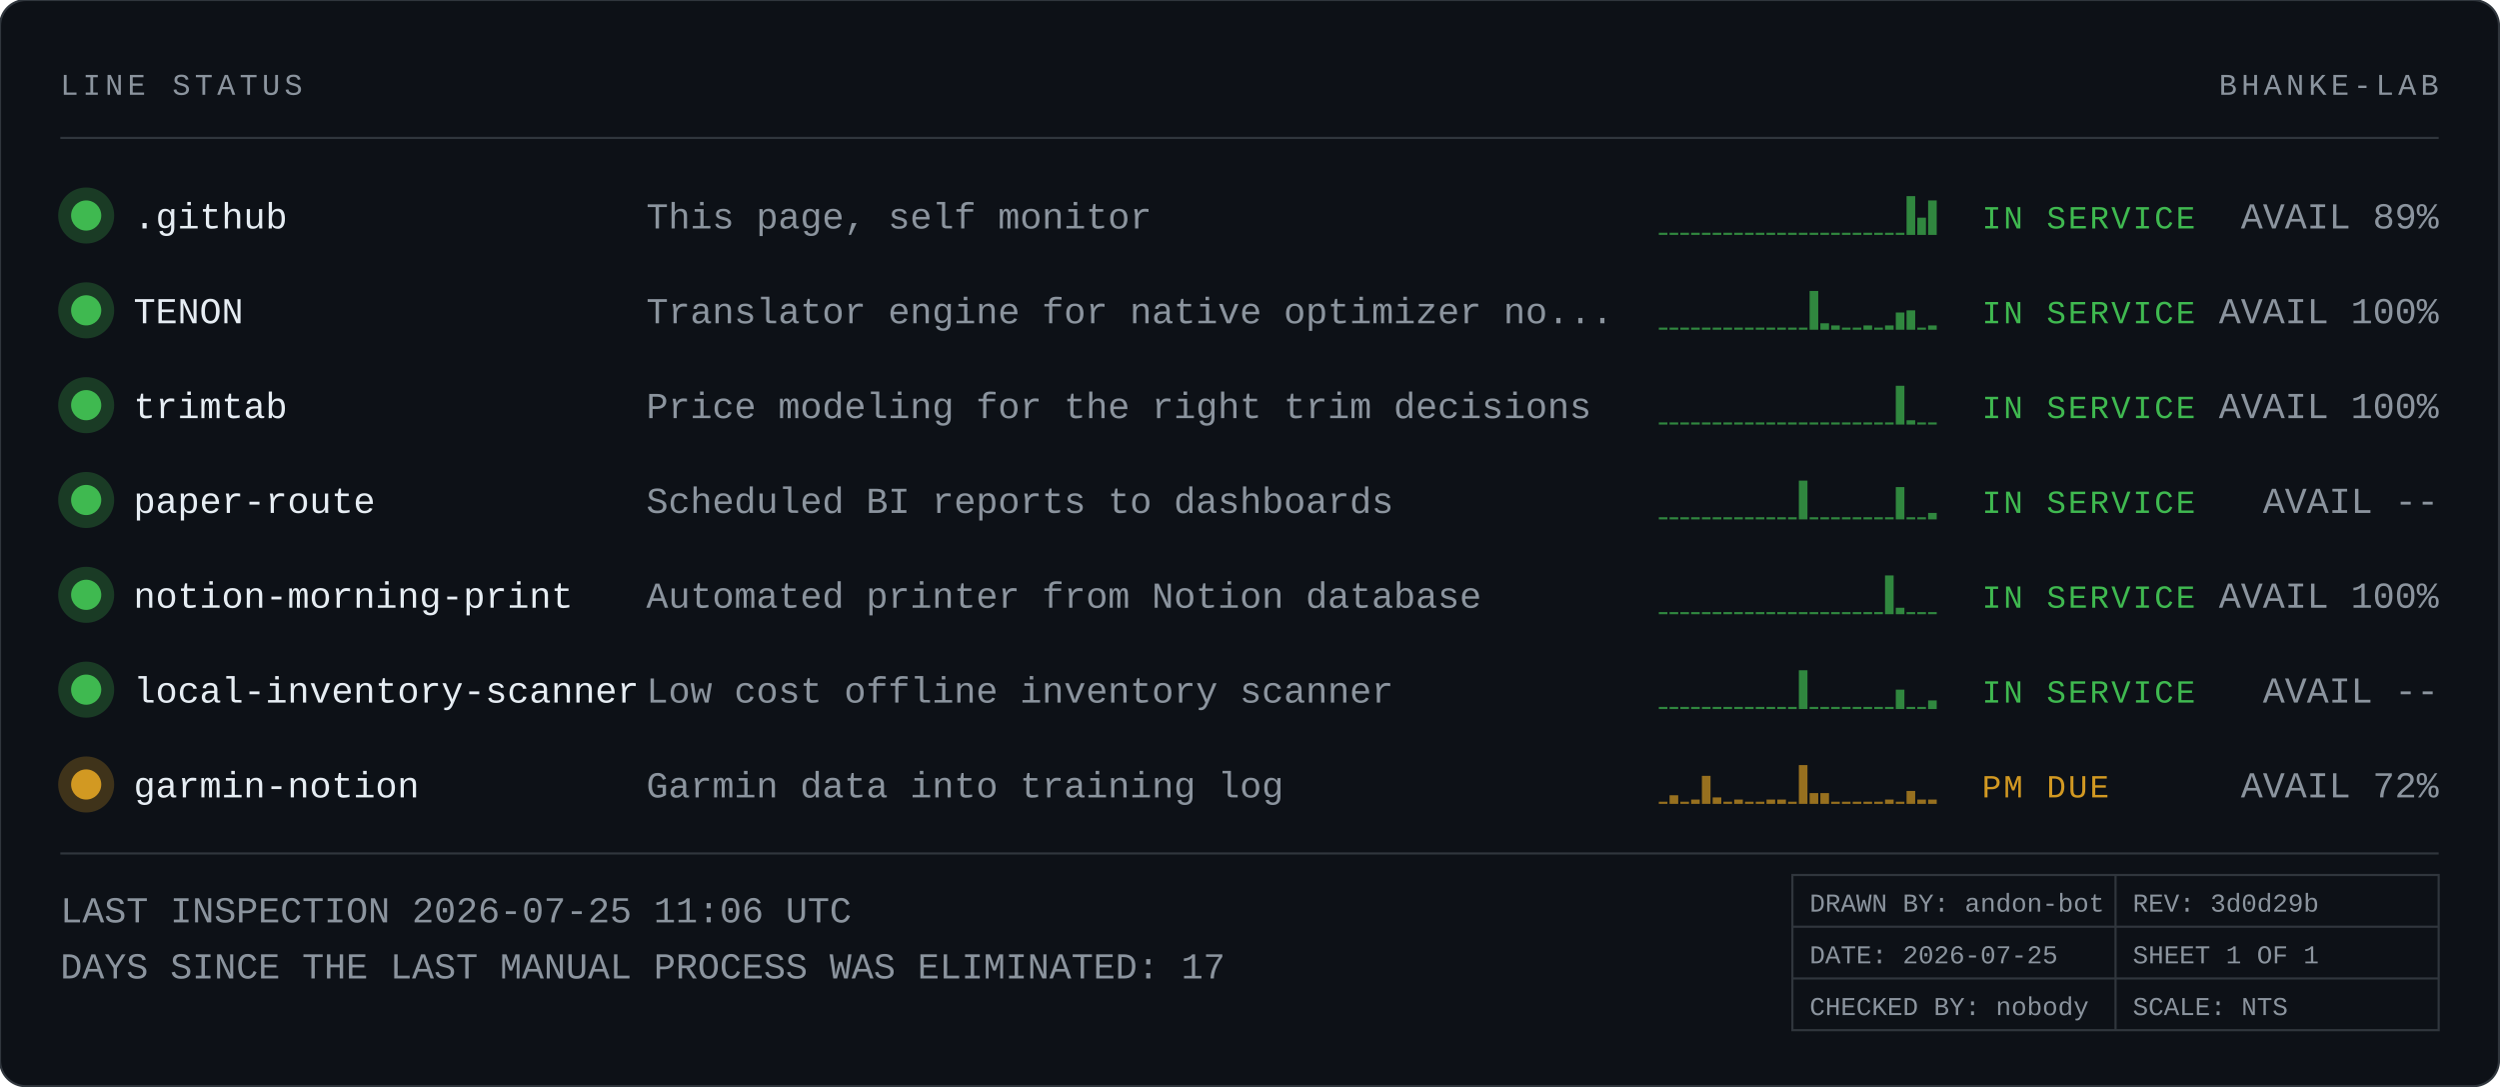
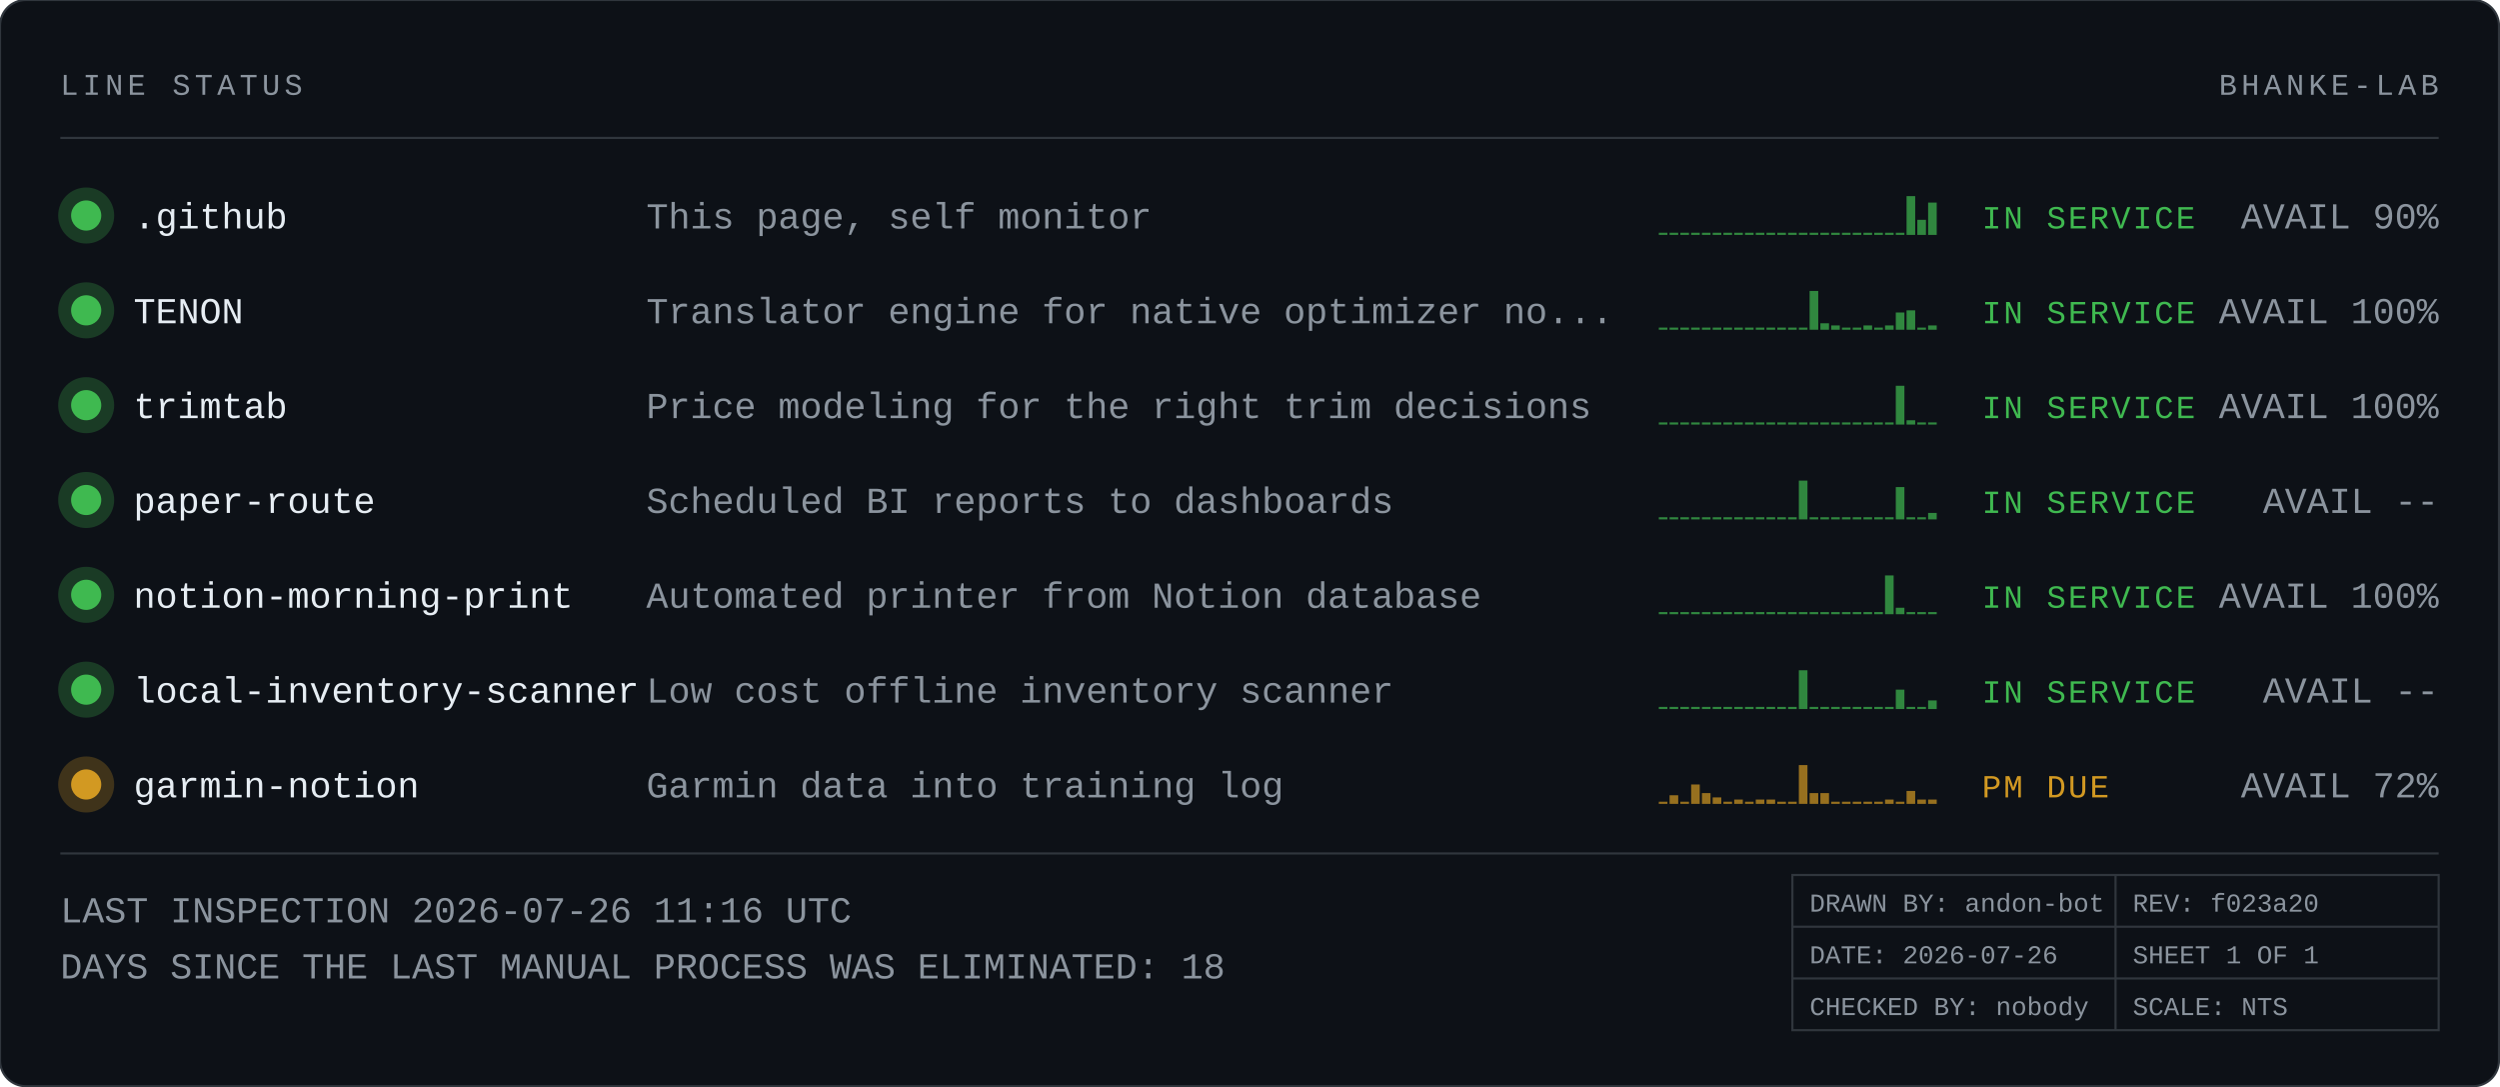
<svg xmlns="http://www.w3.org/2000/svg" width="1160" height="504" viewBox="0 0 1160 504" role="img" aria-label="Andon board">
  <style>
text { font-family: Consolas, 'Courier New', monospace; font-size: 17px; }
.hd { fill: #8b949e; font-size: 14px; letter-spacing: 2px; }
.name { fill: #e6edf3; }
.dim { fill: #8b949e; }
.st { font-size: 15px; letter-spacing: 1px; }
.tb { fill: #8b949e; font-size: 12px; }
</style>
  <rect x="0" y="0" width="1160" height="504" rx="12" fill="#0d1117" stroke="#30363d" />
  <text x="28" y="44" class="hd">LINE STATUS</text>
  <text x="1132" y="44" class="hd" text-anchor="end">BHANKE-LAB</text>
  <line x1="28" y1="64" x2="1132" y2="64" stroke="#30363d" />
  <circle cx="40" cy="100" r="13" fill="#3fb950" opacity="0.25" />
  <circle cx="40" cy="100" r="7" fill="#3fb950" />
  <text x="62" y="106" class="name">.github</text>
  <text x="300" y="106" class="dim">This page, self monitor</text>
  <rect x="770" y="108" width="4" height="1" fill="#3fb950" opacity="0.7" />
  <rect x="775" y="108" width="4" height="1" fill="#3fb950" opacity="0.7" />
  <rect x="780" y="108" width="4" height="1" fill="#3fb950" opacity="0.7" />
  <rect x="785" y="108" width="4" height="1" fill="#3fb950" opacity="0.7" />
  <rect x="790" y="108" width="4" height="1" fill="#3fb950" opacity="0.7" />
  <rect x="795" y="108" width="4" height="1" fill="#3fb950" opacity="0.7" />
  <rect x="800" y="108" width="4" height="1" fill="#3fb950" opacity="0.7" />
  <rect x="805" y="108" width="4" height="1" fill="#3fb950" opacity="0.7" />
  <rect x="810" y="108" width="4" height="1" fill="#3fb950" opacity="0.7" />
  <rect x="815" y="108" width="4" height="1" fill="#3fb950" opacity="0.7" />
  <rect x="820" y="108" width="4" height="1" fill="#3fb950" opacity="0.7" />
  <rect x="825" y="108" width="4" height="1" fill="#3fb950" opacity="0.7" />
  <rect x="830" y="108" width="4" height="1" fill="#3fb950" opacity="0.7" />
  <rect x="835" y="108" width="4" height="1" fill="#3fb950" opacity="0.7" />
  <rect x="840" y="108" width="4" height="1" fill="#3fb950" opacity="0.7" />
  <rect x="845" y="108" width="4" height="1" fill="#3fb950" opacity="0.7" />
  <rect x="850" y="108" width="4" height="1" fill="#3fb950" opacity="0.7" />
  <rect x="855" y="108" width="4" height="1" fill="#3fb950" opacity="0.7" />
  <rect x="860" y="108" width="4" height="1" fill="#3fb950" opacity="0.7" />
  <rect x="865" y="108" width="4" height="1" fill="#3fb950" opacity="0.7" />
  <rect x="870" y="108" width="4" height="1" fill="#3fb950" opacity="0.7" />
  <rect x="875" y="108" width="4" height="1" fill="#3fb950" opacity="0.7" />
  <rect x="880" y="108" width="4" height="1" fill="#3fb950" opacity="0.7" />
  <rect x="885" y="91" width="4" height="18" fill="#3fb950" opacity="0.7" />
-   <rect x="890" y="101" width="4" height="8" fill="#3fb950" opacity="0.7" />
-   <rect x="895" y="93" width="4" height="16" fill="#3fb950" opacity="0.7" />
+   <rect x="890" y="102" width="4" height="7" fill="#3fb950" opacity="0.7" />
+   <rect x="895" y="94" width="4" height="15" fill="#3fb950" opacity="0.7" />
  <text x="920" y="106" class="st" fill="#3fb950">IN SERVICE</text>
-   <text x="1132" y="106" class="dim" text-anchor="end">AVAIL 89%</text>
+   <text x="1132" y="106" class="dim" text-anchor="end">AVAIL 90%</text>
  <circle cx="40" cy="144" r="13" fill="#3fb950" opacity="0.25" />
  <circle cx="40" cy="144" r="7" fill="#3fb950" />
  <text x="62" y="150" class="name">TENON</text>
  <text x="300" y="150" class="dim">Translator engine for native optimizer no...</text>
  <rect x="770" y="152" width="4" height="1" fill="#3fb950" opacity="0.7" />
  <rect x="775" y="152" width="4" height="1" fill="#3fb950" opacity="0.7" />
  <rect x="780" y="152" width="4" height="1" fill="#3fb950" opacity="0.7" />
  <rect x="785" y="152" width="4" height="1" fill="#3fb950" opacity="0.7" />
  <rect x="790" y="152" width="4" height="1" fill="#3fb950" opacity="0.7" />
  <rect x="795" y="152" width="4" height="1" fill="#3fb950" opacity="0.7" />
  <rect x="800" y="152" width="4" height="1" fill="#3fb950" opacity="0.7" />
  <rect x="805" y="152" width="4" height="1" fill="#3fb950" opacity="0.7" />
  <rect x="810" y="152" width="4" height="1" fill="#3fb950" opacity="0.7" />
  <rect x="815" y="152" width="4" height="1" fill="#3fb950" opacity="0.7" />
  <rect x="820" y="152" width="4" height="1" fill="#3fb950" opacity="0.7" />
  <rect x="825" y="152" width="4" height="1" fill="#3fb950" opacity="0.7" />
  <rect x="830" y="152" width="4" height="1" fill="#3fb950" opacity="0.7" />
  <rect x="835" y="152" width="4" height="1" fill="#3fb950" opacity="0.7" />
  <rect x="840" y="135" width="4" height="18" fill="#3fb950" opacity="0.7" />
  <rect x="845" y="150" width="4" height="3" fill="#3fb950" opacity="0.7" />
  <rect x="850" y="151" width="4" height="2" fill="#3fb950" opacity="0.7" />
  <rect x="855" y="152" width="4" height="1" fill="#3fb950" opacity="0.7" />
  <rect x="860" y="152" width="4" height="1" fill="#3fb950" opacity="0.7" />
  <rect x="865" y="151" width="4" height="2" fill="#3fb950" opacity="0.7" />
  <rect x="870" y="152" width="4" height="1" fill="#3fb950" opacity="0.7" />
  <rect x="875" y="151" width="4" height="2" fill="#3fb950" opacity="0.7" />
  <rect x="880" y="145" width="4" height="8" fill="#3fb950" opacity="0.7" />
  <rect x="885" y="144" width="4" height="9" fill="#3fb950" opacity="0.7" />
  <rect x="890" y="152" width="4" height="1" fill="#3fb950" opacity="0.7" />
  <rect x="895" y="151" width="4" height="2" fill="#3fb950" opacity="0.7" />
  <text x="920" y="150" class="st" fill="#3fb950">IN SERVICE</text>
  <text x="1132" y="150" class="dim" text-anchor="end">AVAIL 100%</text>
  <circle cx="40" cy="188" r="13" fill="#3fb950" opacity="0.25" />
  <circle cx="40" cy="188" r="7" fill="#3fb950" />
  <text x="62" y="194" class="name">trimtab</text>
  <text x="300" y="194" class="dim">Price modeling for the right trim decisions</text>
  <rect x="770" y="196" width="4" height="1" fill="#3fb950" opacity="0.7" />
  <rect x="775" y="196" width="4" height="1" fill="#3fb950" opacity="0.7" />
  <rect x="780" y="196" width="4" height="1" fill="#3fb950" opacity="0.7" />
  <rect x="785" y="196" width="4" height="1" fill="#3fb950" opacity="0.7" />
  <rect x="790" y="196" width="4" height="1" fill="#3fb950" opacity="0.7" />
  <rect x="795" y="196" width="4" height="1" fill="#3fb950" opacity="0.7" />
  <rect x="800" y="196" width="4" height="1" fill="#3fb950" opacity="0.7" />
  <rect x="805" y="196" width="4" height="1" fill="#3fb950" opacity="0.7" />
  <rect x="810" y="196" width="4" height="1" fill="#3fb950" opacity="0.7" />
  <rect x="815" y="196" width="4" height="1" fill="#3fb950" opacity="0.7" />
  <rect x="820" y="196" width="4" height="1" fill="#3fb950" opacity="0.7" />
  <rect x="825" y="196" width="4" height="1" fill="#3fb950" opacity="0.7" />
  <rect x="830" y="196" width="4" height="1" fill="#3fb950" opacity="0.7" />
  <rect x="835" y="196" width="4" height="1" fill="#3fb950" opacity="0.7" />
  <rect x="840" y="196" width="4" height="1" fill="#3fb950" opacity="0.7" />
  <rect x="845" y="196" width="4" height="1" fill="#3fb950" opacity="0.7" />
  <rect x="850" y="196" width="4" height="1" fill="#3fb950" opacity="0.7" />
  <rect x="855" y="196" width="4" height="1" fill="#3fb950" opacity="0.7" />
  <rect x="860" y="196" width="4" height="1" fill="#3fb950" opacity="0.7" />
  <rect x="865" y="196" width="4" height="1" fill="#3fb950" opacity="0.7" />
  <rect x="870" y="196" width="4" height="1" fill="#3fb950" opacity="0.7" />
  <rect x="875" y="196" width="4" height="1" fill="#3fb950" opacity="0.7" />
  <rect x="880" y="179" width="4" height="18" fill="#3fb950" opacity="0.7" />
  <rect x="885" y="195" width="4" height="2" fill="#3fb950" opacity="0.7" />
  <rect x="890" y="196" width="4" height="1" fill="#3fb950" opacity="0.7" />
  <rect x="895" y="196" width="4" height="1" fill="#3fb950" opacity="0.7" />
  <text x="920" y="194" class="st" fill="#3fb950">IN SERVICE</text>
  <text x="1132" y="194" class="dim" text-anchor="end">AVAIL 100%</text>
  <circle cx="40" cy="232" r="13" fill="#3fb950" opacity="0.25" />
  <circle cx="40" cy="232" r="7" fill="#3fb950" />
  <text x="62" y="238" class="name">paper-route</text>
  <text x="300" y="238" class="dim">Scheduled BI reports to dashboards</text>
  <rect x="770" y="240" width="4" height="1" fill="#3fb950" opacity="0.7" />
  <rect x="775" y="240" width="4" height="1" fill="#3fb950" opacity="0.7" />
  <rect x="780" y="240" width="4" height="1" fill="#3fb950" opacity="0.7" />
  <rect x="785" y="240" width="4" height="1" fill="#3fb950" opacity="0.7" />
  <rect x="790" y="240" width="4" height="1" fill="#3fb950" opacity="0.7" />
  <rect x="795" y="240" width="4" height="1" fill="#3fb950" opacity="0.7" />
  <rect x="800" y="240" width="4" height="1" fill="#3fb950" opacity="0.7" />
  <rect x="805" y="240" width="4" height="1" fill="#3fb950" opacity="0.7" />
  <rect x="810" y="240" width="4" height="1" fill="#3fb950" opacity="0.7" />
  <rect x="815" y="240" width="4" height="1" fill="#3fb950" opacity="0.7" />
  <rect x="820" y="240" width="4" height="1" fill="#3fb950" opacity="0.7" />
  <rect x="825" y="240" width="4" height="1" fill="#3fb950" opacity="0.7" />
  <rect x="830" y="240" width="4" height="1" fill="#3fb950" opacity="0.7" />
  <rect x="835" y="223" width="4" height="18" fill="#3fb950" opacity="0.7" />
  <rect x="840" y="240" width="4" height="1" fill="#3fb950" opacity="0.7" />
  <rect x="845" y="240" width="4" height="1" fill="#3fb950" opacity="0.7" />
  <rect x="850" y="240" width="4" height="1" fill="#3fb950" opacity="0.7" />
  <rect x="855" y="240" width="4" height="1" fill="#3fb950" opacity="0.7" />
  <rect x="860" y="240" width="4" height="1" fill="#3fb950" opacity="0.7" />
  <rect x="865" y="240" width="4" height="1" fill="#3fb950" opacity="0.7" />
  <rect x="870" y="240" width="4" height="1" fill="#3fb950" opacity="0.7" />
  <rect x="875" y="240" width="4" height="1" fill="#3fb950" opacity="0.7" />
  <rect x="880" y="226" width="4" height="15" fill="#3fb950" opacity="0.7" />
  <rect x="885" y="240" width="4" height="1" fill="#3fb950" opacity="0.7" />
  <rect x="890" y="240" width="4" height="1" fill="#3fb950" opacity="0.7" />
  <rect x="895" y="238" width="4" height="3" fill="#3fb950" opacity="0.7" />
  <text x="920" y="238" class="st" fill="#3fb950">IN SERVICE</text>
  <text x="1132" y="238" class="dim" text-anchor="end">AVAIL --</text>
  <circle cx="40" cy="276" r="13" fill="#3fb950" opacity="0.25" />
  <circle cx="40" cy="276" r="7" fill="#3fb950" />
  <text x="62" y="282" class="name">notion-morning-print</text>
  <text x="300" y="282" class="dim">Automated printer from Notion database</text>
  <rect x="770" y="284" width="4" height="1" fill="#3fb950" opacity="0.7" />
  <rect x="775" y="284" width="4" height="1" fill="#3fb950" opacity="0.7" />
  <rect x="780" y="284" width="4" height="1" fill="#3fb950" opacity="0.7" />
  <rect x="785" y="284" width="4" height="1" fill="#3fb950" opacity="0.7" />
  <rect x="790" y="284" width="4" height="1" fill="#3fb950" opacity="0.7" />
  <rect x="795" y="284" width="4" height="1" fill="#3fb950" opacity="0.7" />
  <rect x="800" y="284" width="4" height="1" fill="#3fb950" opacity="0.7" />
  <rect x="805" y="284" width="4" height="1" fill="#3fb950" opacity="0.7" />
  <rect x="810" y="284" width="4" height="1" fill="#3fb950" opacity="0.7" />
  <rect x="815" y="284" width="4" height="1" fill="#3fb950" opacity="0.7" />
  <rect x="820" y="284" width="4" height="1" fill="#3fb950" opacity="0.7" />
  <rect x="825" y="284" width="4" height="1" fill="#3fb950" opacity="0.7" />
  <rect x="830" y="284" width="4" height="1" fill="#3fb950" opacity="0.7" />
  <rect x="835" y="284" width="4" height="1" fill="#3fb950" opacity="0.7" />
  <rect x="840" y="284" width="4" height="1" fill="#3fb950" opacity="0.7" />
  <rect x="845" y="284" width="4" height="1" fill="#3fb950" opacity="0.7" />
  <rect x="850" y="284" width="4" height="1" fill="#3fb950" opacity="0.7" />
  <rect x="855" y="284" width="4" height="1" fill="#3fb950" opacity="0.7" />
  <rect x="860" y="284" width="4" height="1" fill="#3fb950" opacity="0.7" />
  <rect x="865" y="284" width="4" height="1" fill="#3fb950" opacity="0.7" />
  <rect x="870" y="284" width="4" height="1" fill="#3fb950" opacity="0.7" />
  <rect x="875" y="267" width="4" height="18" fill="#3fb950" opacity="0.7" />
  <rect x="880" y="282" width="4" height="3" fill="#3fb950" opacity="0.7" />
  <rect x="885" y="284" width="4" height="1" fill="#3fb950" opacity="0.7" />
  <rect x="890" y="284" width="4" height="1" fill="#3fb950" opacity="0.7" />
  <rect x="895" y="284" width="4" height="1" fill="#3fb950" opacity="0.7" />
  <text x="920" y="282" class="st" fill="#3fb950">IN SERVICE</text>
  <text x="1132" y="282" class="dim" text-anchor="end">AVAIL 100%</text>
  <circle cx="40" cy="320" r="13" fill="#3fb950" opacity="0.25" />
  <circle cx="40" cy="320" r="7" fill="#3fb950" />
  <text x="62" y="326" class="name">local-inventory-scanner</text>
  <text x="300" y="326" class="dim">Low cost offline inventory scanner</text>
  <rect x="770" y="328" width="4" height="1" fill="#3fb950" opacity="0.7" />
  <rect x="775" y="328" width="4" height="1" fill="#3fb950" opacity="0.7" />
  <rect x="780" y="328" width="4" height="1" fill="#3fb950" opacity="0.7" />
  <rect x="785" y="328" width="4" height="1" fill="#3fb950" opacity="0.7" />
  <rect x="790" y="328" width="4" height="1" fill="#3fb950" opacity="0.7" />
  <rect x="795" y="328" width="4" height="1" fill="#3fb950" opacity="0.7" />
  <rect x="800" y="328" width="4" height="1" fill="#3fb950" opacity="0.7" />
  <rect x="805" y="328" width="4" height="1" fill="#3fb950" opacity="0.7" />
  <rect x="810" y="328" width="4" height="1" fill="#3fb950" opacity="0.7" />
  <rect x="815" y="328" width="4" height="1" fill="#3fb950" opacity="0.7" />
  <rect x="820" y="328" width="4" height="1" fill="#3fb950" opacity="0.7" />
  <rect x="825" y="328" width="4" height="1" fill="#3fb950" opacity="0.7" />
  <rect x="830" y="328" width="4" height="1" fill="#3fb950" opacity="0.7" />
  <rect x="835" y="311" width="4" height="18" fill="#3fb950" opacity="0.7" />
  <rect x="840" y="328" width="4" height="1" fill="#3fb950" opacity="0.7" />
  <rect x="845" y="328" width="4" height="1" fill="#3fb950" opacity="0.7" />
  <rect x="850" y="328" width="4" height="1" fill="#3fb950" opacity="0.7" />
  <rect x="855" y="328" width="4" height="1" fill="#3fb950" opacity="0.7" />
  <rect x="860" y="328" width="4" height="1" fill="#3fb950" opacity="0.7" />
  <rect x="865" y="328" width="4" height="1" fill="#3fb950" opacity="0.7" />
  <rect x="870" y="328" width="4" height="1" fill="#3fb950" opacity="0.7" />
  <rect x="875" y="328" width="4" height="1" fill="#3fb950" opacity="0.7" />
  <rect x="880" y="320" width="4" height="9" fill="#3fb950" opacity="0.7" />
  <rect x="885" y="328" width="4" height="1" fill="#3fb950" opacity="0.7" />
  <rect x="890" y="328" width="4" height="1" fill="#3fb950" opacity="0.7" />
  <rect x="895" y="325" width="4" height="4" fill="#3fb950" opacity="0.7" />
  <text x="920" y="326" class="st" fill="#3fb950">IN SERVICE</text>
  <text x="1132" y="326" class="dim" text-anchor="end">AVAIL --</text>
  <circle cx="40" cy="364" r="13" fill="#d29922" opacity="0.25">
    <animate attributeName="opacity" values="0.25;0.8;0.25" dur="2s" repeatCount="indefinite" />
  </circle>
  <circle cx="40" cy="364" r="7" fill="#d29922" />
  <text x="62" y="370" class="name">garmin-notion</text>
  <text x="300" y="370" class="dim">Garmin data into training log</text>
  <rect x="770" y="372" width="4" height="1" fill="#d29922" opacity="0.7" />
  <rect x="775" y="369" width="4" height="4" fill="#d29922" opacity="0.7" />
  <rect x="780" y="372" width="4" height="1" fill="#d29922" opacity="0.7" />
-   <rect x="785" y="371" width="4" height="2" fill="#d29922" opacity="0.7" />
-   <rect x="790" y="360" width="4" height="13" fill="#d29922" opacity="0.7" />
+   <rect x="785" y="364" width="4" height="9" fill="#d29922" opacity="0.7" />
+   <rect x="790" y="368" width="4" height="5" fill="#d29922" opacity="0.7" />
  <rect x="795" y="370" width="4" height="3" fill="#d29922" opacity="0.7" />
  <rect x="800" y="372" width="4" height="1" fill="#d29922" opacity="0.7" />
  <rect x="805" y="371" width="4" height="2" fill="#d29922" opacity="0.7" />
  <rect x="810" y="372" width="4" height="1" fill="#d29922" opacity="0.7" />
-   <rect x="815" y="372" width="4" height="1" fill="#d29922" opacity="0.7" />
+   <rect x="815" y="371" width="4" height="2" fill="#d29922" opacity="0.7" />
  <rect x="820" y="371" width="4" height="2" fill="#d29922" opacity="0.7" />
-   <rect x="825" y="371" width="4" height="2" fill="#d29922" opacity="0.7" />
+   <rect x="825" y="372" width="4" height="1" fill="#d29922" opacity="0.7" />
  <rect x="830" y="372" width="4" height="1" fill="#d29922" opacity="0.7" />
  <rect x="835" y="355" width="4" height="18" fill="#d29922" opacity="0.7" />
  <rect x="840" y="368" width="4" height="5" fill="#d29922" opacity="0.7" />
  <rect x="845" y="368" width="4" height="5" fill="#d29922" opacity="0.7" />
  <rect x="850" y="372" width="4" height="1" fill="#d29922" opacity="0.7" />
  <rect x="855" y="372" width="4" height="1" fill="#d29922" opacity="0.7" />
  <rect x="860" y="372" width="4" height="1" fill="#d29922" opacity="0.7" />
  <rect x="865" y="372" width="4" height="1" fill="#d29922" opacity="0.7" />
  <rect x="870" y="372" width="4" height="1" fill="#d29922" opacity="0.7" />
  <rect x="875" y="371" width="4" height="2" fill="#d29922" opacity="0.7" />
  <rect x="880" y="372" width="4" height="1" fill="#d29922" opacity="0.7" />
  <rect x="885" y="367" width="4" height="6" fill="#d29922" opacity="0.7" />
  <rect x="890" y="371" width="4" height="2" fill="#d29922" opacity="0.7" />
  <rect x="895" y="371" width="4" height="2" fill="#d29922" opacity="0.7" />
  <text x="920" y="370" class="st" fill="#d29922">PM DUE</text>
  <text x="1132" y="370" class="dim" text-anchor="end">AVAIL 72%</text>
  <line x1="28" y1="396" x2="1132" y2="396" stroke="#30363d" />
-   <text x="28" y="428" class="dim">LAST INSPECTION 2026-07-25 11:06 UTC</text>
-   <text x="28" y="454" class="dim">DAYS SINCE THE LAST MANUAL PROCESS WAS ELIMINATED: 17</text>
+   <text x="28" y="428" class="dim">LAST INSPECTION 2026-07-26 11:16 UTC</text>
+   <text x="28" y="454" class="dim">DAYS SINCE THE LAST MANUAL PROCESS WAS ELIMINATED: 18</text>
  <rect x="832" y="406" width="300" height="72" fill="none" stroke="#30363d" />
  <line x1="832" y1="430" x2="1132" y2="430" stroke="#30363d" />
  <line x1="832" y1="454" x2="1132" y2="454" stroke="#30363d" />
  <line x1="982" y1="406" x2="982" y2="478" stroke="#30363d" />
  <text x="840" y="423" class="tb">DRAWN BY: andon-bot</text>
-   <text x="990" y="423" class="tb">REV: 3d0d29b</text>
-   <text x="840" y="447" class="tb">DATE: 2026-07-25</text>
+   <text x="990" y="423" class="tb">REV: f023a20</text>
+   <text x="840" y="447" class="tb">DATE: 2026-07-26</text>
  <text x="990" y="447" class="tb">SHEET 1 OF 1</text>
  <text x="840" y="471" class="tb">CHECKED BY: nobody</text>
  <text x="990" y="471" class="tb">SCALE: NTS</text>
</svg>
